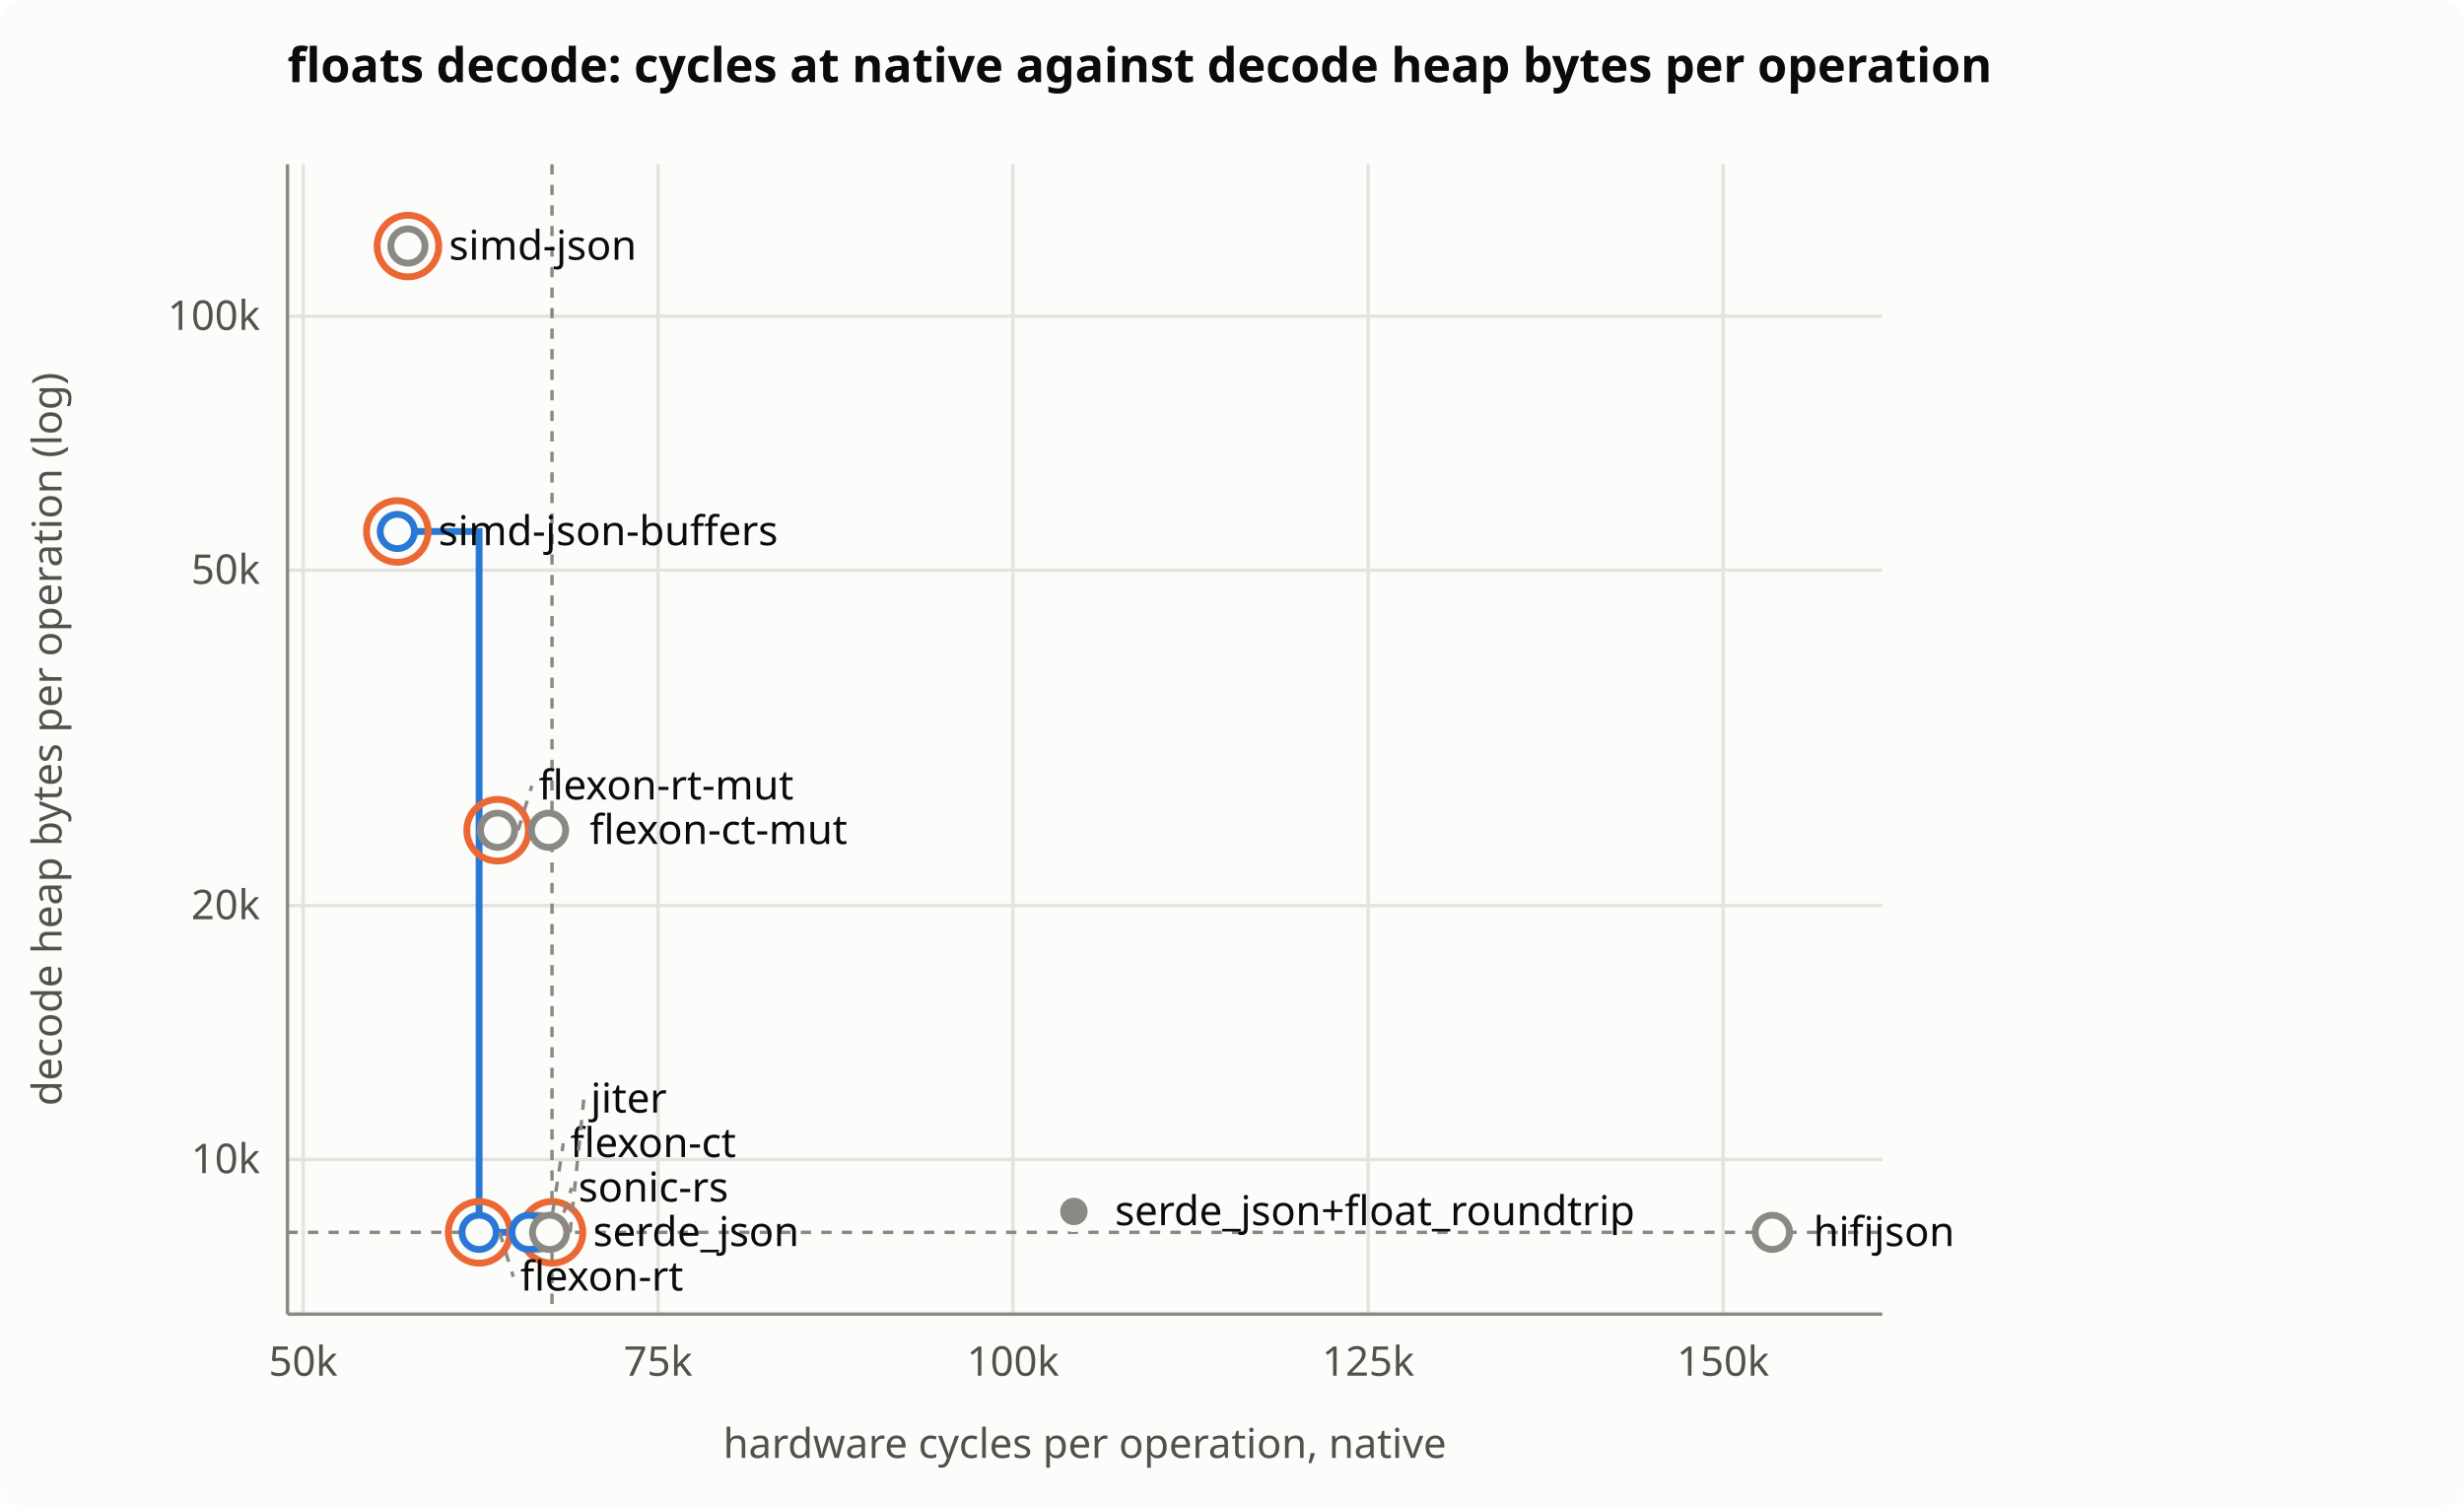
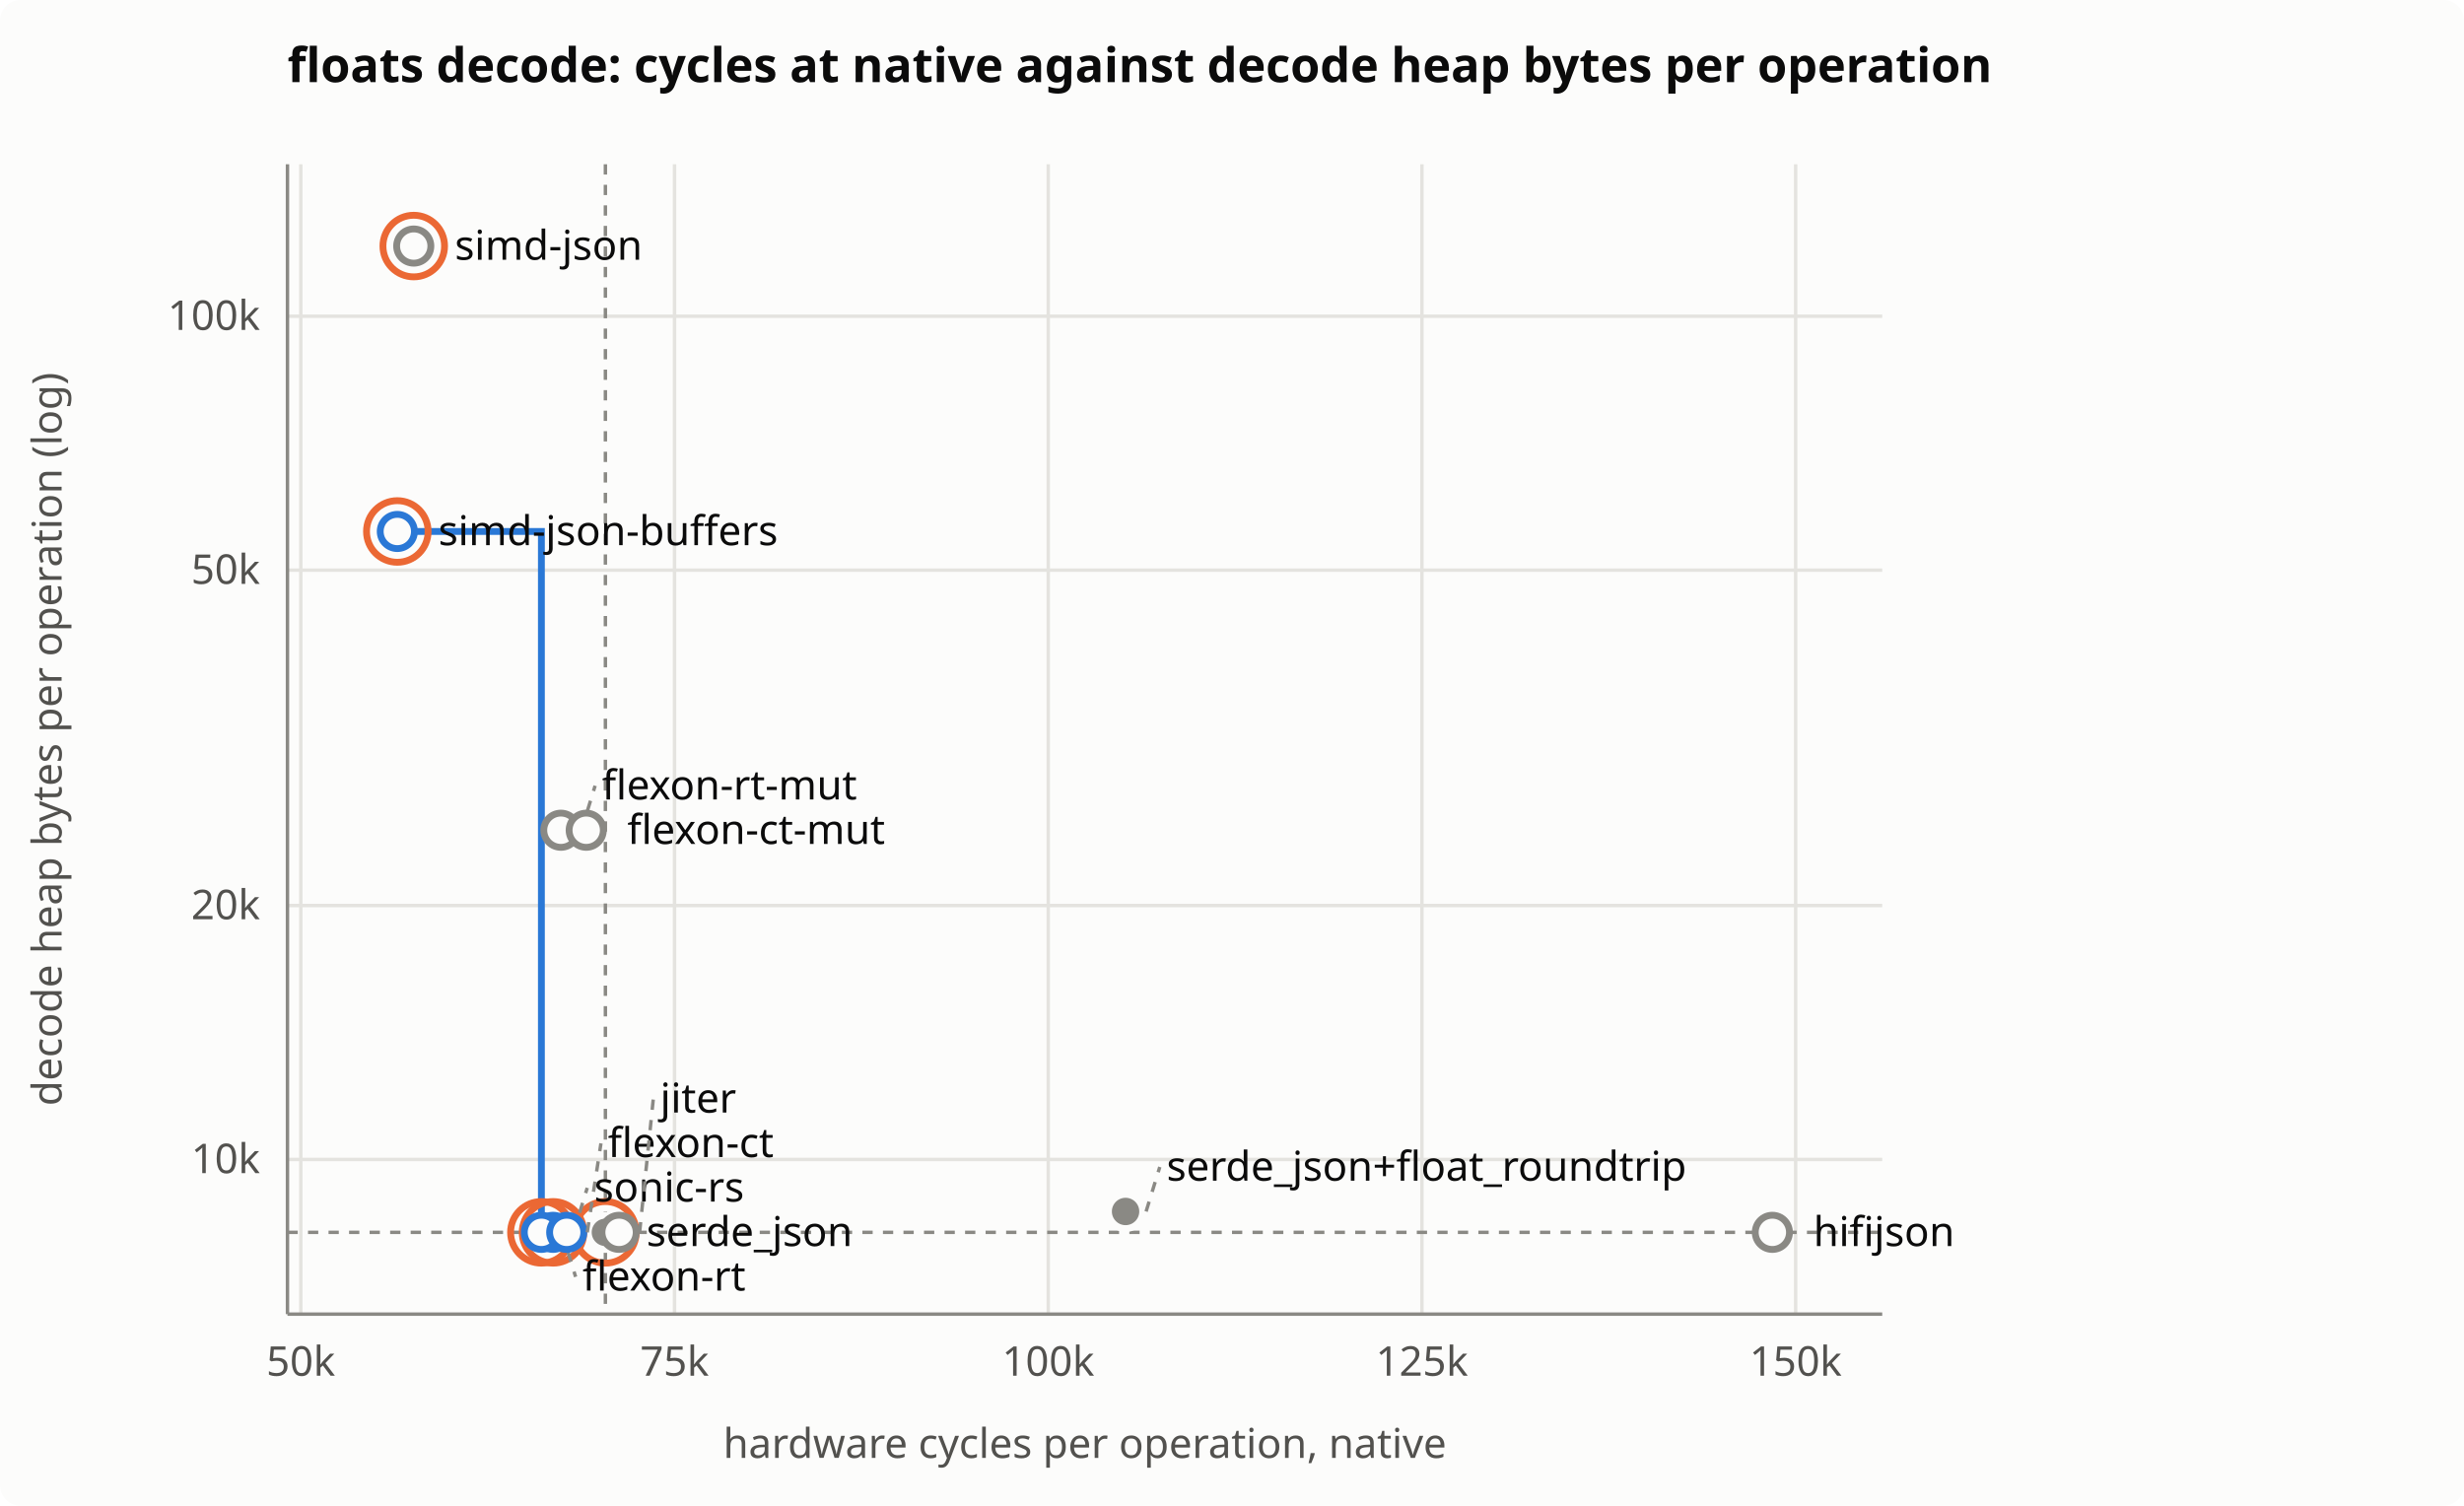
<svg xmlns="http://www.w3.org/2000/svg" viewBox="0 0 720 440" width="720" height="440" role="img" aria-label="floats decode: cycles at native against decode heap bytes per operation">
  <style>
.bg{fill:#fcfcfb}.ink{fill:#0b0b0b}.ink2{fill:#52514e}.grid{stroke:#e4e3df;stroke-width:1}
.axis{stroke:#8a8984;stroke-width:1}.ref{stroke:#8a8984;stroke-width:1;stroke-dasharray:3 3}
.front{stroke:#2a78d6;stroke-width:2;fill:none}
.on{fill:#2a78d6;stroke:#fcfcfb;stroke-width:2}.off{fill:#8a8984;stroke:#fcfcfb;stroke-width:2}
.on.hollow{fill:#fcfcfb;stroke:#2a78d6}.off.hollow{fill:#fcfcfb;stroke:#8a8984}
.ring{fill:none;stroke:#eb6834;stroke-width:2}
text{font-family:system-ui,'Segoe UI',sans-serif;font-size:12px}
.title{font-size:14px;font-weight:600}
@media (prefers-color-scheme:dark){
.bg{fill:#1a1a19}.ink{fill:#f0efec}.ink2{fill:#c3c2b7}.grid{stroke:#2e2e2c}.axis,.ref{stroke:#7a7974}
.front{stroke:#3987e5}.on{fill:#3987e5;stroke:#1a1a19}.off{fill:#7a7974;stroke:#1a1a19}
.on.hollow{fill:#1a1a19;stroke:#3987e5}.off.hollow{fill:#1a1a19;stroke:#7a7974}.ring{stroke:#d95926}}
</style>
  <rect class="bg" width="720" height="440" rx="6" />
  <text class="ink title" x="84" y="24">floats decode: cycles at native against decode heap bytes per operation</text>
-   <line class="grid" x1="88.6" y1="48" x2="88.6" y2="384.0" />
-   <text class="ink2" x="88.6" y="402.0" text-anchor="middle">50k</text>
-   <line class="grid" x1="192.3" y1="48" x2="192.3" y2="384.0" />
-   <text class="ink2" x="192.3" y="402.0" text-anchor="middle">75k</text>
-   <line class="grid" x1="296.0" y1="48" x2="296.0" y2="384.0" />
-   <text class="ink2" x="296.0" y="402.0" text-anchor="middle">100k</text>
-   <line class="grid" x1="399.8" y1="48" x2="399.8" y2="384.0" />
-   <text class="ink2" x="399.8" y="402.0" text-anchor="middle">125k</text>
-   <line class="grid" x1="503.5" y1="48" x2="503.5" y2="384.0" />
-   <text class="ink2" x="503.5" y="402.0" text-anchor="middle">150k</text>
+   <line class="grid" x1="87.9" y1="48" x2="87.9" y2="384.0" />
+   <text class="ink2" x="87.9" y="402.0" text-anchor="middle">50k</text>
+   <line class="grid" x1="197.1" y1="48" x2="197.1" y2="384.0" />
+   <text class="ink2" x="197.1" y="402.0" text-anchor="middle">75k</text>
+   <line class="grid" x1="306.3" y1="48" x2="306.3" y2="384.0" />
+   <text class="ink2" x="306.3" y="402.0" text-anchor="middle">100k</text>
+   <line class="grid" x1="415.5" y1="48" x2="415.5" y2="384.0" />
+   <text class="ink2" x="415.5" y="402.0" text-anchor="middle">125k</text>
+   <line class="grid" x1="524.7" y1="48" x2="524.7" y2="384.0" />
+   <text class="ink2" x="524.7" y="402.0" text-anchor="middle">150k</text>
  <line class="grid" x1="84" y1="338.8" x2="550.0" y2="338.8" />
  <text class="ink2" x="76.0" y="342.8" text-anchor="end">10k</text>
  <line class="grid" x1="84" y1="264.6" x2="550.0" y2="264.6" />
  <text class="ink2" x="76.0" y="268.6" text-anchor="end">20k</text>
  <line class="grid" x1="84" y1="166.6" x2="550.0" y2="166.6" />
  <text class="ink2" x="76.0" y="170.6" text-anchor="end">50k</text>
  <line class="grid" x1="84" y1="92.4" x2="550.0" y2="92.4" />
  <text class="ink2" x="76.0" y="96.4" text-anchor="end">100k</text>
  <line class="axis" x1="84" y1="384.0" x2="550.0" y2="384.0" />
  <line class="axis" x1="84" y1="48" x2="84" y2="384.0" />
  <text class="ink2" x="317.0" y="426.0" text-anchor="middle">hardware cycles per operation, native</text>
  <text class="ink2" transform="translate(18 216.0) rotate(-90)" text-anchor="middle">decode heap bytes per operation (log)</text>
-   <line class="ref" x1="161.3" y1="48" x2="161.3" y2="384.0" />
+   <line class="ref" x1="176.9" y1="48" x2="176.9" y2="384.0" />
  <line class="ref" x1="84" y1="360.1" x2="550.0" y2="360.1" />
-   <path class="front" d="M116.1,155.3 H140.0 V360.1 H154.6 V360.1" />
-   <circle class="off hollow" cx="119.2" cy="71.9" r="5" />
-   <circle class="ring" cx="119.2" cy="71.9" r="9" />
-   <text class="ink" x="131.2" y="75.9">simd-json</text>
+   <path class="front" d="M116.1,155.3 H158.2 V360.1 H161.6 V360.1 H165.6 V360.1" />
+   <circle class="off hollow" cx="120.9" cy="71.9" r="5" />
+   <circle class="ring" cx="120.9" cy="71.9" r="9" />
+   <text class="ink" x="132.9" y="75.9">simd-json</text>
  <circle class="on hollow" cx="116.1" cy="155.3" r="5" />
  <circle class="ring" cx="116.1" cy="155.3" r="9" />
  <text class="ink" x="128.1" y="159.3">simd-json-buffers</text>
-   <circle class="off hollow" cx="145.4" cy="242.6" r="5" />
-   <circle class="ring" cx="145.4" cy="242.6" r="9" />
-   <line class="ref" x1="151.4" y1="242.6" x2="155.4" y2="229.6" />
-   <text class="ink" x="157.4" y="233.6">flexon-rt-mut</text>
-   <circle class="off hollow" cx="160.3" cy="242.6" r="5" />
-   <text class="ink" x="172.3" y="246.6">flexon-ct-mut</text>
-   <circle class="off" cx="313.8" cy="354.0" r="5" />
-   <text class="ink" x="325.8" y="358.0">serde_json+float_roundtrip</text>
-   <circle class="off" cx="161.3" cy="360.1" r="5" />
-   <circle class="ring" cx="161.3" cy="360.1" r="9" />
-   <text class="ink" x="173.3" y="364.1">serde_json</text>
-   <circle class="off hollow" cx="157.0" cy="360.1" r="5" />
-   <line class="ref" x1="163.0" y1="360.1" x2="167.0" y2="347.1" />
-   <text class="ink" x="169.0" y="351.1">sonic-rs</text>
-   <circle class="on hollow" cx="140.0" cy="360.1" r="5" />
-   <circle class="ring" cx="140.0" cy="360.1" r="9" />
-   <line class="ref" x1="146.0" y1="360.1" x2="150.0" y2="373.1" />
-   <text class="ink" x="152.0" y="377.1">flexon-rt</text>
-   <circle class="on hollow" cx="154.6" cy="360.1" r="5" />
-   <line class="ref" x1="160.6" y1="360.1" x2="164.6" y2="334.1" />
-   <text class="ink" x="166.6" y="338.1">flexon-ct</text>
-   <circle class="off hollow" cx="160.6" cy="360.1" r="5" />
-   <line class="ref" x1="166.6" y1="360.1" x2="170.6" y2="321.1" />
-   <text class="ink" x="172.6" y="325.1">jiter</text>
+   <circle class="off hollow" cx="163.9" cy="242.6" r="5" />
+   <line class="ref" x1="169.9" y1="242.6" x2="173.9" y2="229.6" />
+   <text class="ink" x="175.9" y="233.6">flexon-rt-mut</text>
+   <circle class="off hollow" cx="171.3" cy="242.6" r="5" />
+   <text class="ink" x="183.3" y="246.6">flexon-ct-mut</text>
+   <circle class="off" cx="328.9" cy="354.0" r="5" />
+   <line class="ref" x1="334.9" y1="354.0" x2="338.9" y2="341.0" />
+   <text class="ink" x="340.9" y="345.0">serde_json+float_roundtrip</text>
+   <circle class="off" cx="176.9" cy="360.1" r="5" />
+   <circle class="ring" cx="176.9" cy="360.1" r="9" />
+   <text class="ink" x="188.9" y="364.1">serde_json</text>
+   <circle class="on hollow" cx="161.6" cy="360.1" r="5" />
+   <circle class="ring" cx="161.6" cy="360.1" r="9" />
+   <line class="ref" x1="167.6" y1="360.1" x2="171.6" y2="347.1" />
+   <text class="ink" x="173.6" y="351.1">sonic-rs</text>
+   <circle class="on hollow" cx="158.2" cy="360.1" r="5" />
+   <circle class="ring" cx="158.2" cy="360.1" r="9" />
+   <line class="ref" x1="164.2" y1="360.1" x2="168.2" y2="373.1" />
+   <text class="ink" x="170.2" y="377.1">flexon-rt</text>
+   <circle class="on hollow" cx="165.6" cy="360.1" r="5" />
+   <line class="ref" x1="171.6" y1="360.1" x2="175.6" y2="334.1" />
+   <text class="ink" x="177.6" y="338.1">flexon-ct</text>
+   <circle class="off hollow" cx="180.9" cy="360.1" r="5" />
+   <line class="ref" x1="186.9" y1="360.1" x2="190.9" y2="321.1" />
+   <text class="ink" x="192.9" y="325.1">jiter</text>
  <circle class="off hollow" cx="517.9" cy="360.1" r="5" />
  <text class="ink" x="529.9" y="364.1">hifijson</text>
</svg>
